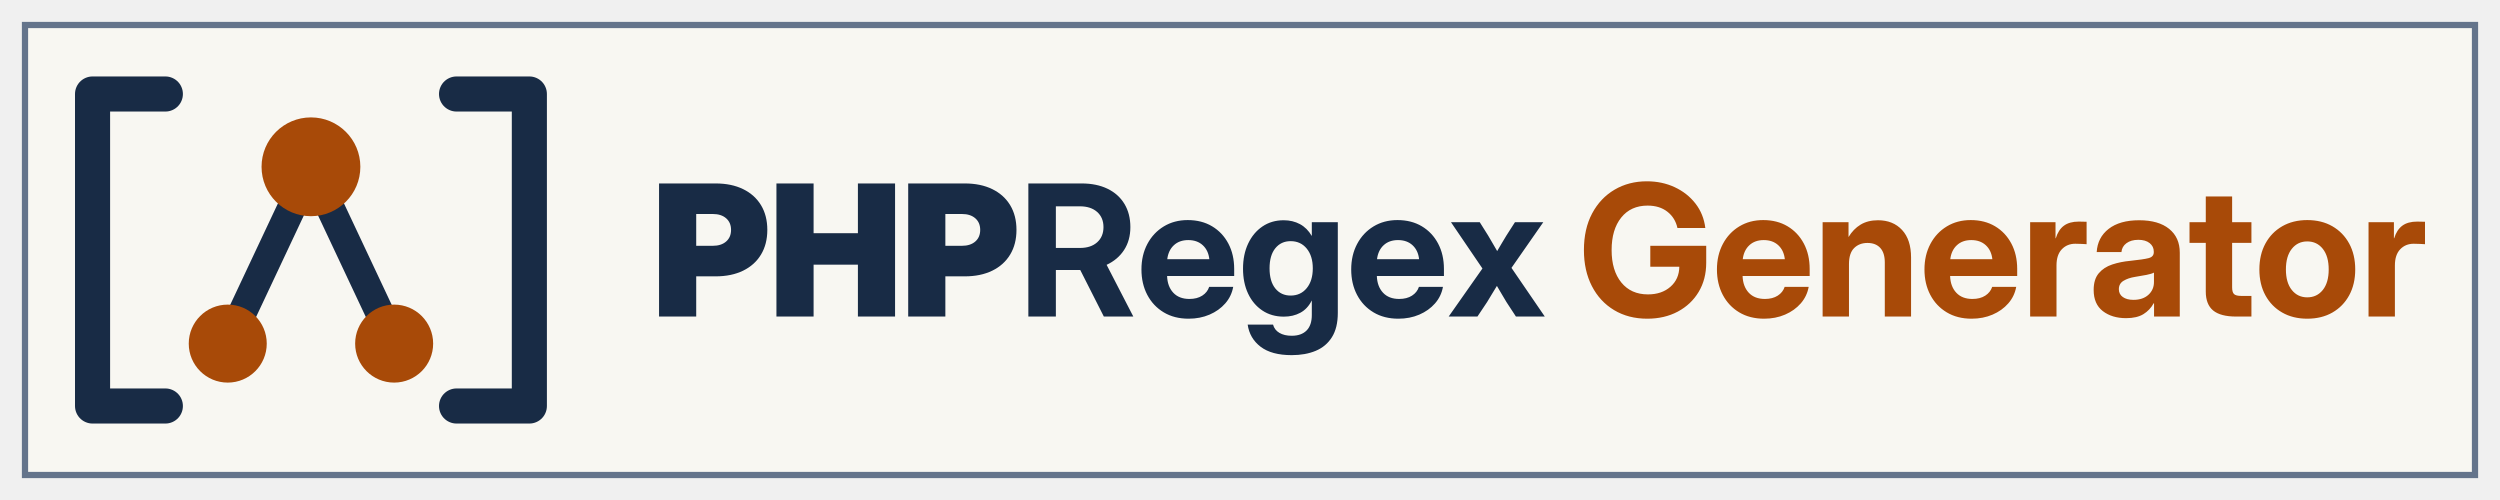
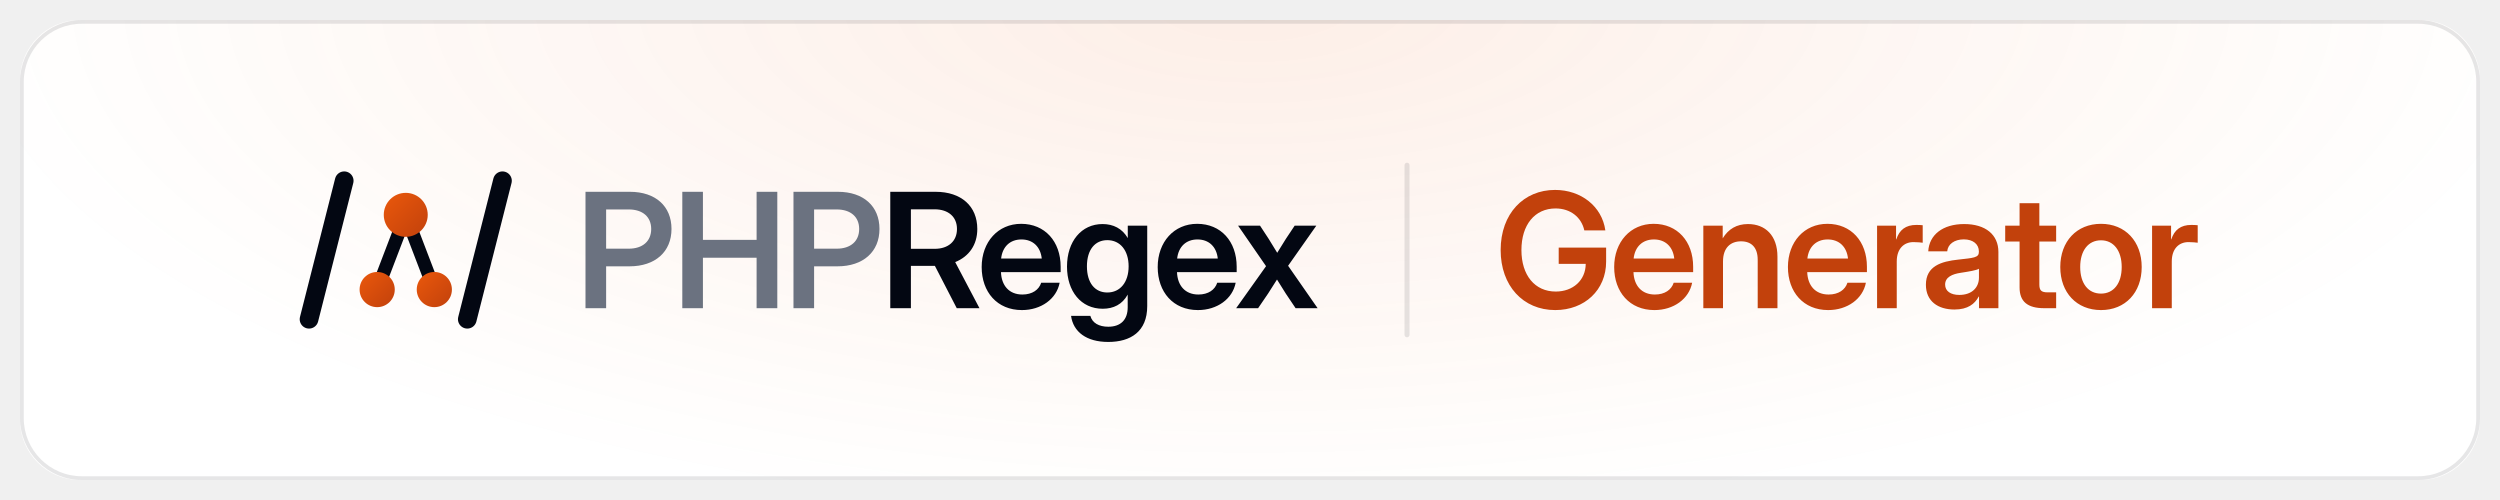
- <svg xmlns="http://www.w3.org/2000/svg" viewBox="0 0 1000 200" width="1000" height="200" role="img">
-   <style>.paper{fill:#F8F7F2}.ink-f{fill:#182B45}.ink-s{stroke:#182B45;fill:none}.amber-f{fill:#A84A08}</style>
-   <rect x="10" y="10" width="980" height="180" class="paper" stroke="#64748B" stroke-width="2.5" />
-   <g transform="translate(124.38 100) scale(0.52)">
-     <g fill="none" class="ink-s" stroke-width="27" stroke-linecap="round" stroke-linejoin="round">
-       <path d="M-112-120H-168V120H-112" />
-       <path d="M112-120H168V120H112" />
+ <svg xmlns="http://www.w3.org/2000/svg" viewBox="0 0 1000 200" width="1000" height="200" role="img" aria-label="PHPRegex Generator">
+   <defs>
+     <linearGradient id="n" x1="0" y1="0" x2="1" y2="1">
+       <stop offset="0" stop-color="#EA580C" />
+       <stop offset="1" stop-color="#C2410C" />
+     </linearGradient>
+     <radialGradient id="halo" cx="500" cy="0" r="1" gradientUnits="userSpaceOnUse" gradientTransform="translate(500 0) scale(520 210) translate(-500 0)">
+       <stop offset="0" stop-color="rgba(234,88,12,0.10)" />
+       <stop offset="1" stop-color="rgba(234,88,12,0.10)" stop-opacity="0" />
+     </radialGradient>
+   </defs>
+   <rect x="8" y="8" width="984" height="184" rx="24" fill="#FFFFFF" />
+   <rect x="8" y="8" width="984" height="184" rx="24" fill="url(#halo)" />
+   <rect x="8.75" y="8.75" width="982.5" height="182.5" rx="24" fill="none" stroke="rgba(3,7,18,0.10)" stroke-width="1.5" />
+   <g transform="translate(162.30 100.00) scale(0.2198)">
+     <g fill="none" stroke="#030712" stroke-linecap="round">
+       <path d="M-176 126L-112 -126M112 126L176 -126" stroke-width="34" />
+       <path d="M0 -64L-52 72M0 -64L52 72" stroke-width="24" />
    </g>
-     <g transform="translate(0 14)">
-       <path d="M0-78L-64 58M0-78L64 58" fill="none" class="ink-s" stroke-width="22" stroke-linecap="round" />
-       <circle cx="0" cy="-78" r="38" class="amber-f" />
-       <circle cx="-64" cy="58" r="30" class="amber-f" />
-       <circle cx="64" cy="58" r="30" class="amber-f" />
+     <g fill="url(#n)">
+       <circle cx="0" cy="-64" r="40" />
+       <circle cx="-52" cy="72" r="32" />
+       <circle cx="52" cy="72" r="32" />
    </g>
  </g>
-   <g transform="translate(260.76 126.6215)">
-     <path d="M2.859 0.0V-53.243H25.478Q31.839 -53.243 36.484 -50.974Q41.129 -48.705 43.649 -44.542Q46.168 -40.379 46.168 -34.662Q46.168 -28.98 43.649 -24.799Q41.129 -20.618 36.484 -18.349Q31.839 -16.08 25.478 -16.08H17.724V0.0ZM17.724 -28.301H24.37Q27.729 -28.301 29.695 -30.016Q31.66 -31.731 31.66 -34.662Q31.66 -37.592 29.695 -39.307Q27.729 -41.022 24.37 -41.022H17.724ZM49.813 0.0V-53.243H64.678V-33.339H82.402V-53.243H97.267V0.0H82.402V-20.761H64.678V0.0ZM102.52 0.0V-53.243H125.139Q131.5 -53.243 136.145 -50.974Q140.79 -48.705 143.31 -44.542Q145.829 -40.379 145.829 -34.662Q145.829 -28.98 143.31 -24.799Q140.79 -20.618 136.145 -18.349Q131.5 -16.08 125.139 -16.08H117.385V0.0ZM117.385 -28.301H124.031Q127.39 -28.301 129.356 -30.016Q131.321 -31.731 131.321 -34.662Q131.321 -37.592 129.356 -39.307Q127.39 -41.022 124.031 -41.022H117.385Z" class="ink-f" />
-     <path transform="translate(146.6149 0)" d="M3.966 0.0V-53.243H25.264Q31.267 -53.243 35.644 -51.117Q40.022 -48.991 42.398 -45.06Q44.774 -41.129 44.774 -35.769Q44.774 -30.481 42.255 -26.622Q39.736 -22.762 35.269 -20.69L45.953 0.0H34.161L24.728 -18.617Q24.692 -18.617 24.62 -18.617H14.972V0.0ZM14.972 -27.443H24.62Q28.98 -27.443 31.499 -29.712Q34.018 -31.982 34.018 -35.769Q34.018 -39.593 31.481 -41.844Q28.944 -44.095 24.585 -44.095H14.972ZM68.072 0.858Q62.355 0.858 58.121 -1.679Q53.886 -4.217 51.546 -8.665Q49.205 -13.114 49.205 -18.832Q49.205 -24.585 51.581 -29.051Q53.958 -33.518 58.139 -36.055Q62.319 -38.592 67.715 -38.592Q73.29 -38.592 77.453 -36.109Q81.615 -33.625 83.956 -29.212Q86.297 -24.799 86.297 -19.046V-16.223H59.461Q59.604 -12.042 61.926 -9.541Q64.249 -7.04 68.394 -7.04Q71.467 -7.04 73.522 -8.362Q75.577 -9.684 76.291 -11.864H85.904Q85.225 -8.112 82.723 -5.253Q80.222 -2.394 76.434 -0.768Q72.646 0.858 68.072 0.858ZM59.532 -22.941H76.363Q75.97 -26.479 73.736 -28.533Q71.503 -30.588 67.93 -30.588Q64.392 -30.588 62.176 -28.533Q59.961 -26.479 59.532 -22.941ZM109.309 15.437Q101.269 15.437 96.874 12.078Q92.478 8.719 91.692 3.216H101.841Q102.412 5.36 104.378 6.521Q106.343 7.683 109.309 7.683Q113.168 7.683 115.259 5.574Q117.349 3.466 117.349 -0.607V-6.396H117.313Q115.634 -3.073 112.757 -1.519Q109.881 0.036 106.164 0.036Q101.233 0.036 97.553 -2.43Q93.872 -4.895 91.853 -9.201Q89.834 -13.507 89.834 -19.153Q89.834 -24.835 91.889 -29.194Q93.944 -33.554 97.606 -36.037Q101.269 -38.521 106.093 -38.521Q109.738 -38.521 112.614 -36.966Q115.491 -35.412 117.313 -32.267H117.349V-37.735H127.748V-1.465Q127.748 4.502 125.407 8.237Q123.066 11.971 118.921 13.704Q114.776 15.437 109.309 15.437ZM108.88 -8.397Q112.882 -8.397 115.312 -11.363Q117.742 -14.329 117.742 -19.296Q117.742 -24.227 115.312 -27.193Q112.882 -30.159 108.88 -30.159Q105.057 -30.159 102.752 -27.318Q100.447 -24.477 100.447 -19.296Q100.447 -14.079 102.752 -11.238Q105.057 -8.397 108.88 -8.397ZM151.975 0.858Q146.258 0.858 142.023 -1.679Q137.789 -4.217 135.448 -8.665Q133.108 -13.114 133.108 -18.832Q133.108 -24.585 135.484 -29.051Q137.86 -33.518 142.041 -36.055Q146.222 -38.592 151.618 -38.592Q157.192 -38.592 161.355 -36.109Q165.518 -33.625 167.858 -29.212Q170.199 -24.799 170.199 -19.046V-16.223H143.363Q143.506 -12.042 145.829 -9.541Q148.151 -7.04 152.296 -7.04Q155.37 -7.04 157.424 -8.362Q159.479 -9.684 160.194 -11.864H169.806Q169.127 -8.112 166.626 -5.253Q164.124 -2.394 160.337 -0.768Q156.549 0.858 151.975 0.858ZM143.435 -22.941H160.265Q159.872 -26.479 157.639 -28.533Q155.405 -30.588 151.832 -30.588Q148.294 -30.588 146.079 -28.533Q143.863 -26.479 143.435 -22.941ZM172.093 0.0 185.6 -19.225 173.022 -37.735H184.528L187.851 -32.446Q188.816 -30.802 189.71 -29.266Q190.603 -27.729 191.496 -26.193Q192.39 -27.729 193.301 -29.266Q194.212 -30.802 195.213 -32.446L198.607 -37.735H209.935L197.214 -19.475L210.542 0.0H199L195.213 -5.789Q194.176 -7.504 193.247 -9.094Q192.318 -10.684 191.389 -12.257Q190.424 -10.684 189.459 -9.094Q188.495 -7.504 187.458 -5.789L183.599 0.0Z" class="ink-f" />
-     <path transform="translate(370.5572 0)" d="M27.586 0.858Q20.047 0.858 14.329 -2.573Q8.612 -6.003 5.432 -12.185Q2.251 -18.367 2.251 -26.586Q2.251 -35.09 5.539 -41.254Q8.826 -47.418 14.526 -50.76Q20.225 -54.101 27.408 -54.101Q33.518 -54.101 38.574 -51.742Q43.631 -49.384 46.882 -45.185Q50.134 -40.986 50.813 -35.412H39.664Q38.771 -39.486 35.644 -41.933Q32.518 -44.381 27.729 -44.381Q21.011 -44.381 17.17 -39.593Q13.329 -34.805 13.329 -26.586Q13.329 -18.403 17.206 -13.632Q21.083 -8.862 27.872 -8.862Q33.375 -8.862 36.859 -11.917Q40.343 -14.972 40.415 -19.939H28.801V-28.301H51.17V-21.512Q51.17 -14.901 48.151 -9.862Q45.132 -4.824 39.807 -1.983Q34.483 0.858 27.586 0.858ZM74.326 0.858Q68.608 0.858 64.374 -1.679Q60.14 -4.217 57.799 -8.665Q55.459 -13.114 55.459 -18.832Q55.459 -24.585 57.835 -29.051Q60.211 -33.518 64.392 -36.055Q68.573 -38.592 73.969 -38.592Q79.543 -38.592 83.706 -36.109Q87.869 -33.625 90.209 -29.212Q92.55 -24.799 92.55 -19.046V-16.223H65.714Q65.857 -12.042 68.18 -9.541Q70.502 -7.04 74.647 -7.04Q77.721 -7.04 79.775 -8.362Q81.83 -9.684 82.545 -11.864H92.157Q91.478 -8.112 88.977 -5.253Q86.475 -2.394 82.687 -0.768Q78.9 0.858 74.326 0.858ZM65.786 -22.941H82.616Q82.223 -26.479 79.99 -28.533Q77.756 -30.588 74.183 -30.588Q70.645 -30.588 68.43 -28.533Q66.214 -26.479 65.786 -22.941ZM108.273 -20.976V0.0H97.731V-37.735H108.094V-31.803Q110.024 -35.019 112.918 -36.77Q115.813 -38.521 119.886 -38.521Q125.889 -38.521 129.498 -34.644Q133.108 -30.767 133.108 -23.62V0.0H122.602V-21.69Q122.602 -25.478 120.779 -27.461Q118.957 -29.444 115.67 -29.444Q112.418 -29.444 110.345 -27.408Q108.273 -25.371 108.273 -20.976ZM157.335 0.858Q151.618 0.858 147.383 -1.679Q143.149 -4.217 140.808 -8.665Q138.468 -13.114 138.468 -18.832Q138.468 -24.585 140.844 -29.051Q143.22 -33.518 147.401 -36.055Q151.582 -38.592 156.978 -38.592Q162.552 -38.592 166.715 -36.109Q170.878 -33.625 173.219 -29.212Q175.559 -24.799 175.559 -19.046V-16.223H148.723Q148.866 -12.042 151.189 -9.541Q153.511 -7.04 157.657 -7.04Q160.73 -7.04 162.784 -8.362Q164.839 -9.684 165.554 -11.864H175.166Q174.487 -8.112 171.986 -5.253Q169.484 -2.394 165.697 -0.768Q161.909 0.858 157.335 0.858ZM148.795 -22.941H165.625Q165.232 -26.479 162.999 -28.533Q160.765 -30.588 157.192 -30.588Q153.654 -30.588 151.439 -28.533Q149.223 -26.479 148.795 -22.941ZM180.74 0.0V-37.735H190.889V-31.303H190.996Q192.032 -34.697 194.248 -36.341Q196.463 -37.985 200.215 -37.985Q201.144 -37.985 201.913 -37.949Q202.681 -37.913 203.324 -37.913V-28.944Q202.752 -28.98 201.43 -29.051Q200.108 -29.123 198.786 -29.123Q195.534 -29.123 193.408 -26.907Q191.282 -24.692 191.282 -20.44V0.0ZM219.118 0.643Q213.472 0.643 209.81 -2.18Q206.147 -5.003 206.147 -10.649Q206.147 -14.901 208.184 -17.313Q210.221 -19.725 213.58 -20.833Q216.939 -21.94 220.869 -22.298Q226.051 -22.834 228.123 -23.37Q230.196 -23.906 230.196 -25.728V-25.978Q230.196 -28.051 228.552 -29.373Q226.908 -30.695 224.014 -30.695Q221.084 -30.695 219.261 -29.337Q217.439 -27.979 217.26 -25.8H207.362Q207.719 -31.624 212.15 -35.073Q216.581 -38.521 224.335 -38.521Q232.09 -38.521 236.342 -35.073Q240.594 -31.624 240.594 -25.585V0.0H230.303V-5.324H230.16Q228.659 -2.573 226.051 -0.965Q223.442 0.643 219.118 0.643ZM222.048 -6.682Q225.836 -6.682 228.052 -8.701Q230.267 -10.72 230.267 -13.793V-17.581Q229.374 -17.081 227.301 -16.67Q225.229 -16.259 222.692 -15.866Q219.976 -15.437 218.1 -14.311Q216.224 -13.186 216.224 -10.934Q216.224 -8.933 217.814 -7.808Q219.404 -6.682 222.048 -6.682ZM269.252 -37.735V-29.48H261.534V-11.649Q261.534 -9.72 262.302 -8.987Q263.071 -8.254 265.215 -8.254H269.252V0.0H263.106Q256.889 0.0 253.941 -2.43Q250.993 -4.86 250.993 -10.005V-29.48H244.489V-37.735H250.993V-48.026H261.534V-37.735ZM291.586 0.858Q285.869 0.858 281.563 -1.608Q277.257 -4.074 274.845 -8.487Q272.433 -12.9 272.433 -18.832Q272.433 -24.763 274.845 -29.194Q277.257 -33.625 281.563 -36.109Q285.869 -38.592 291.586 -38.592Q297.339 -38.592 301.645 -36.109Q305.951 -33.625 308.363 -29.194Q310.775 -24.763 310.775 -18.832Q310.775 -12.936 308.363 -8.505Q305.951 -4.074 301.645 -1.608Q297.339 0.858 291.586 0.858ZM291.586 -7.683Q295.445 -7.683 297.804 -10.631Q300.162 -13.579 300.162 -18.832Q300.162 -24.12 297.804 -27.086Q295.445 -30.052 291.586 -30.052Q287.762 -30.052 285.404 -27.086Q283.046 -24.12 283.046 -18.832Q283.046 -13.579 285.404 -10.631Q287.762 -7.683 291.586 -7.683ZM316.099 0.0V-37.735H326.248V-31.303H326.355Q327.391 -34.697 329.606 -36.341Q331.822 -37.985 335.574 -37.985Q336.503 -37.985 337.271 -37.949Q338.04 -37.913 338.683 -37.913V-28.944Q338.111 -28.98 336.789 -29.051Q335.467 -29.123 334.145 -29.123Q330.893 -29.123 328.767 -26.907Q326.641 -24.692 326.641 -20.44V0.0Z" class="amber-f" />
-   </g>
+   <path d="M234.2 123.28H242.45V106.53H251.82C262.04 106.53 268.6 100.75 268.6 91.59C268.6 82.47 262.2 76.72 251.98 76.72H234.2ZM242.45 99.47V83.78H251.51C257.07 83.78 260.48 86.75 260.48 91.59C260.48 96.47 257.07 99.47 251.51 99.47Z M272.92 123.28H281.17V103.09H302.64V123.28H310.92V76.72H302.64V95.94H281.17V76.72H272.92Z M317.39 123.28H325.64V106.53H335.01C345.23 106.53 351.79 100.75 351.79 91.59C351.79 82.47 345.39 76.72 335.17 76.72H317.39ZM325.64 99.47V83.78H334.7C340.26 83.78 343.67 86.75 343.67 91.59C343.67 96.47 340.26 99.47 334.7 99.47Z" fill="#6B7280" />
+   <path d="M356.11 123.28H364.36V106.34H373.73C373.83 106.34 373.89 106.34 373.95 106.34L382.7 123.28H391.79L382.08 104.84C387.61 102.59 390.92 97.94 390.92 91.59C390.92 82.47 384.51 76.72 374.26 76.72H356.11ZM364.36 99.53V83.72H373.79C379.36 83.72 382.79 86.75 382.79 91.59C382.79 96.47 379.36 99.53 373.86 99.53Z M408.76 124.03C416.48 124.03 422.61 119.56 423.86 113.09H416.48C415.58 115.91 412.92 117.81 408.95 117.81C403.64 117.81 400.58 114.22 400.39 108.84H424.26V106.69C424.26 96.56 417.95 89.53 408.45 89.53C399.2 89.53 392.67 96.78 392.67 106.81C392.67 116.81 398.86 124.03 408.76 124.03ZM400.45 103.41C400.98 98.69 404.01 95.78 408.58 95.78C413.14 95.78 416.2 98.69 416.7 103.41Z M443.3 136.78C452.23 136.78 458.89 132.66 458.89 122.44V90.28H451.11V95.19H451.08C448.89 91.41 445.3 89.62 441.02 89.62C432.55 89.62 426.8 96.59 426.8 106.62C426.8 116.56 432.45 123.5 441.08 123.5C445.42 123.5 448.92 121.75 451.05 117.88H451.08V122.91C451.08 127.97 448.23 130.69 443.3 130.69C439.61 130.69 436.89 129.19 436.14 126.34H428.42C429.3 132.75 434.58 136.78 443.3 136.78ZM442.92 117C438.05 117 434.77 113.28 434.77 106.53C434.77 99.81 438.05 96.06 442.92 96.06C448.08 96.06 451.45 100.19 451.45 106.53C451.45 112.88 448.08 117 442.92 117Z M479.17 124.03C486.89 124.03 493.02 119.56 494.27 113.09H486.89C485.99 115.91 483.33 117.81 479.36 117.81C474.05 117.81 470.99 114.22 470.8 108.84H494.67V106.69C494.67 96.56 488.36 89.53 478.86 89.53C469.61 89.53 463.08 96.78 463.08 106.81C463.08 116.81 469.27 124.03 479.17 124.03ZM470.86 103.41C471.39 98.69 474.42 95.78 478.99 95.78C483.55 95.78 486.61 98.69 487.11 103.41Z M494.46 123.28H503.24L507.24 117.41C508.49 115.47 509.64 113.62 510.8 111.81C511.96 113.62 513.08 115.47 514.3 117.41L518.24 123.28H527.05L515.24 106.31L526.52 90.28H517.86L514.36 95.53C513.14 97.47 512.02 99.28 510.89 101.12C509.77 99.28 508.64 97.47 507.46 95.53L504.02 90.28H495.24L506.42 106.47Z" fill="#030712" />
+   <rect x="561.81" y="65.08" width="2" height="69.84" rx="1" fill="rgba(3,7,18,0.10)" />
+   <path d="M622.11 124.03C633.86 124.03 642.45 116 642.45 104.66V99.03H623.48V105.56H634.29C634.23 112.16 629.17 116.62 622.29 116.62C613.92 116.62 608.57 110.09 608.57 100.03C608.57 89.94 613.89 83.38 622.23 83.38C628.2 83.38 632.57 86.91 633.73 92.16H642.14C640.79 82.53 632.42 75.97 622.01 75.97C609.51 75.97 600.26 85.41 600.26 100.03C600.26 114.28 609.2 124.03 622.11 124.03Z M661.76 124.03C669.48 124.03 675.61 119.56 676.86 113.09H669.48C668.58 115.91 665.92 117.81 661.95 117.81C656.64 117.81 653.58 114.22 653.39 108.84H677.26V106.69C677.26 96.56 670.95 89.53 661.45 89.53C652.2 89.53 645.67 96.78 645.67 106.81C645.67 116.81 651.86 124.03 661.76 124.03ZM653.45 103.41C653.98 98.69 657.01 95.78 661.58 95.78C666.14 95.78 669.2 98.69 669.7 103.41Z M689.2 104.62C689.2 99 692.3 96.53 696.42 96.53C700.64 96.53 703.08 99.06 703.08 103.91V123.28H710.98V102.66C710.98 94.19 706.11 89.62 699.2 89.62C694.67 89.62 691.33 91.62 689.08 95.34V90.28H681.33V123.28H689.2Z M731.27 124.03C738.98 124.03 745.11 119.56 746.36 113.09H738.98C738.08 115.91 735.42 117.81 731.45 117.81C726.14 117.81 723.08 114.22 722.89 108.84H746.77V106.69C746.77 96.56 740.45 89.53 730.95 89.53C721.7 89.53 715.17 96.78 715.17 106.81C715.17 116.81 721.36 124.03 731.27 124.03ZM722.95 103.41C723.48 98.69 726.52 95.78 731.08 95.78C735.64 95.78 738.7 98.69 739.2 103.41Z M750.83 123.28H758.7V104.59C758.7 99.44 761.61 96.84 765.36 96.84C766.92 96.84 768.49 97 769.08 97.09V90.09C768.45 90.03 767.58 89.97 766.52 89.97C762.27 89.97 759.74 91.97 758.52 95.75H758.42V90.28H750.83Z M781.77 123.81C787.14 123.81 789.92 121.56 791.49 118.62H791.61V123.28H799.36V100.78C799.36 93.91 794.27 89.62 785.67 89.62C777.05 89.62 771.67 93.97 771.3 100.53H778.89C779.11 97.75 781.67 95.75 785.52 95.75C789.3 95.75 791.55 97.75 791.55 100.56V100.81C791.55 103.06 789.46 103.16 783.33 103.84C776.52 104.56 770.36 106.41 770.36 113.91C770.36 120.5 775.21 123.81 781.77 123.81ZM783.71 117.97C780.27 117.97 778.05 116.44 778.05 113.84C778.05 110.84 780.92 109.62 784.3 109.12C787.55 108.62 790.61 108.12 791.58 107.5V111.06C791.58 114.91 788.86 117.97 783.71 117.97Z M822.46 90.28H815.74V81.28H807.83V90.28H802.08V96.62H807.83V114.97C807.83 120.62 810.99 123.28 817.71 123.28H822.46V116.94H819.08C816.52 116.94 815.74 116.16 815.74 113.81V96.62H822.46Z M840.4 124.03C850.11 124.03 856.68 117.06 856.68 106.81C856.68 96.56 850.11 89.53 840.4 89.53C830.68 89.53 824.11 96.56 824.11 106.81C824.11 117.06 830.68 124.03 840.4 124.03ZM840.4 117.44C835.3 117.44 832.08 113.41 832.08 106.81C832.08 100.19 835.33 96.12 840.4 96.12C845.43 96.12 848.68 100.22 848.68 106.81C848.68 113.38 845.46 117.44 840.4 117.44Z M860.83 123.28H868.71V104.59C868.71 99.44 871.62 96.84 875.37 96.84C876.93 96.84 878.49 97 879.08 97.09V90.09C878.46 90.03 877.58 89.97 876.52 89.97C872.27 89.97 869.74 91.97 868.52 95.75H868.43V90.28H860.83Z" fill="#C2410C" />
</svg>
